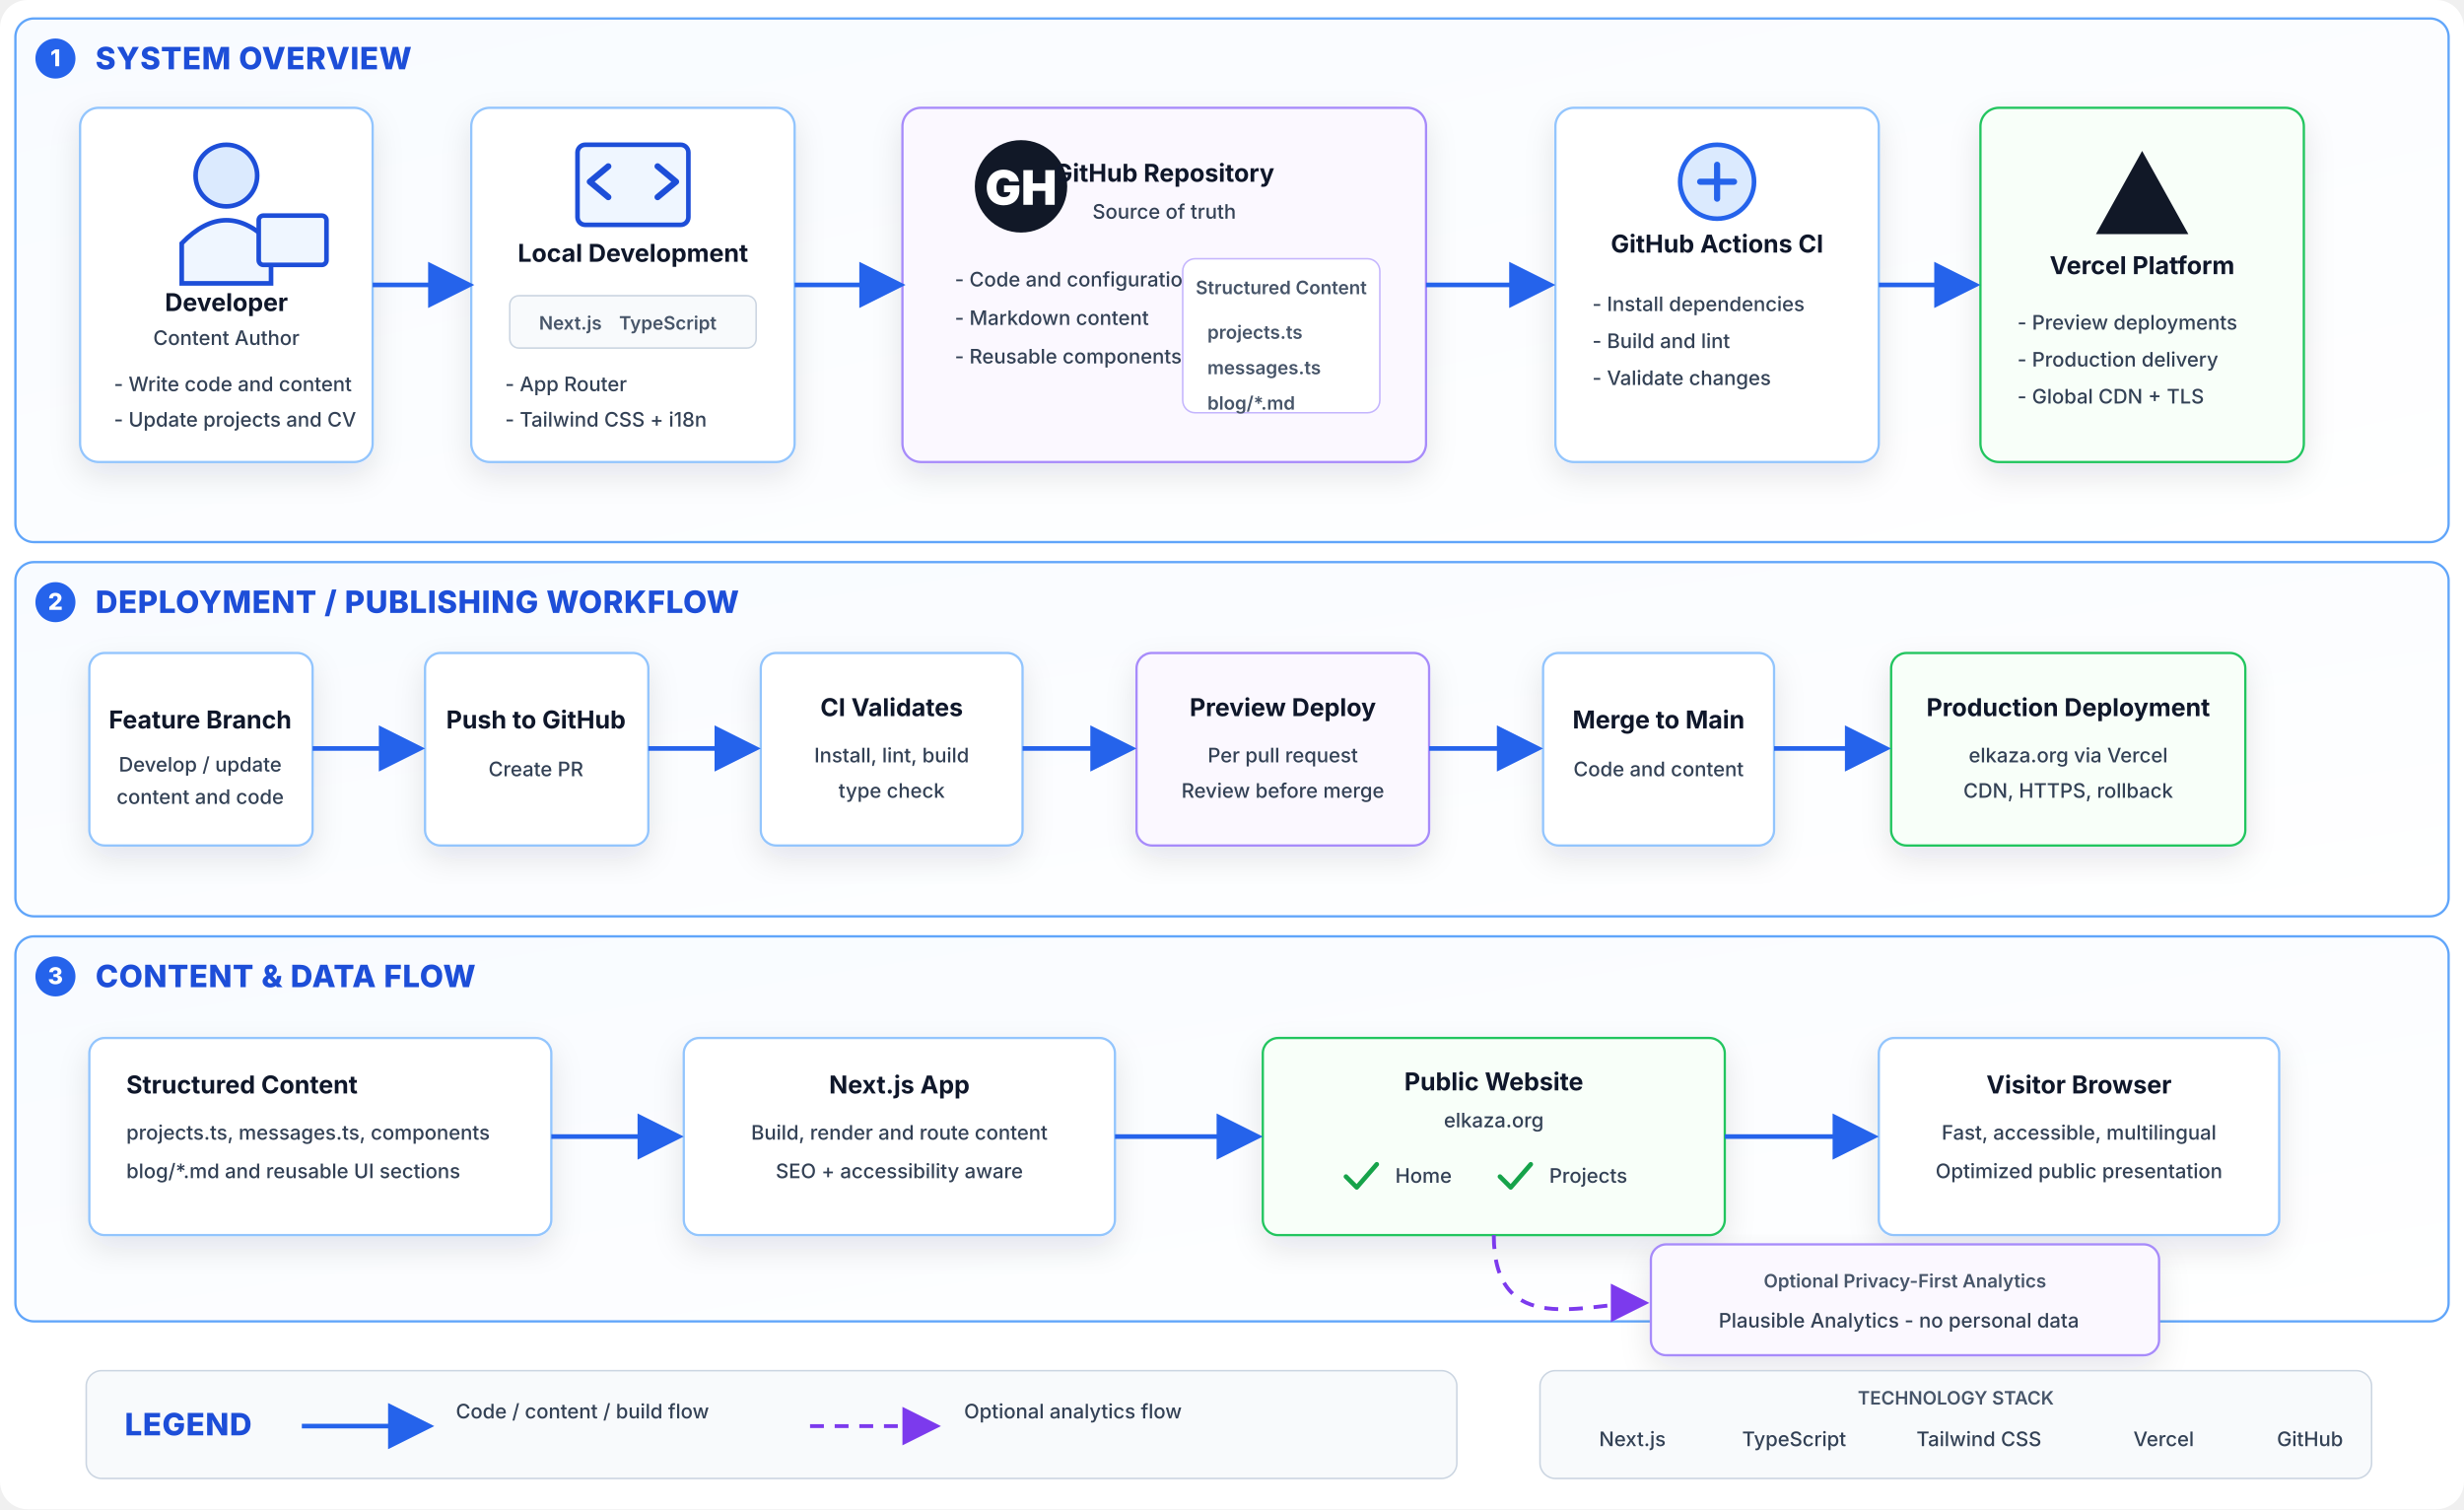
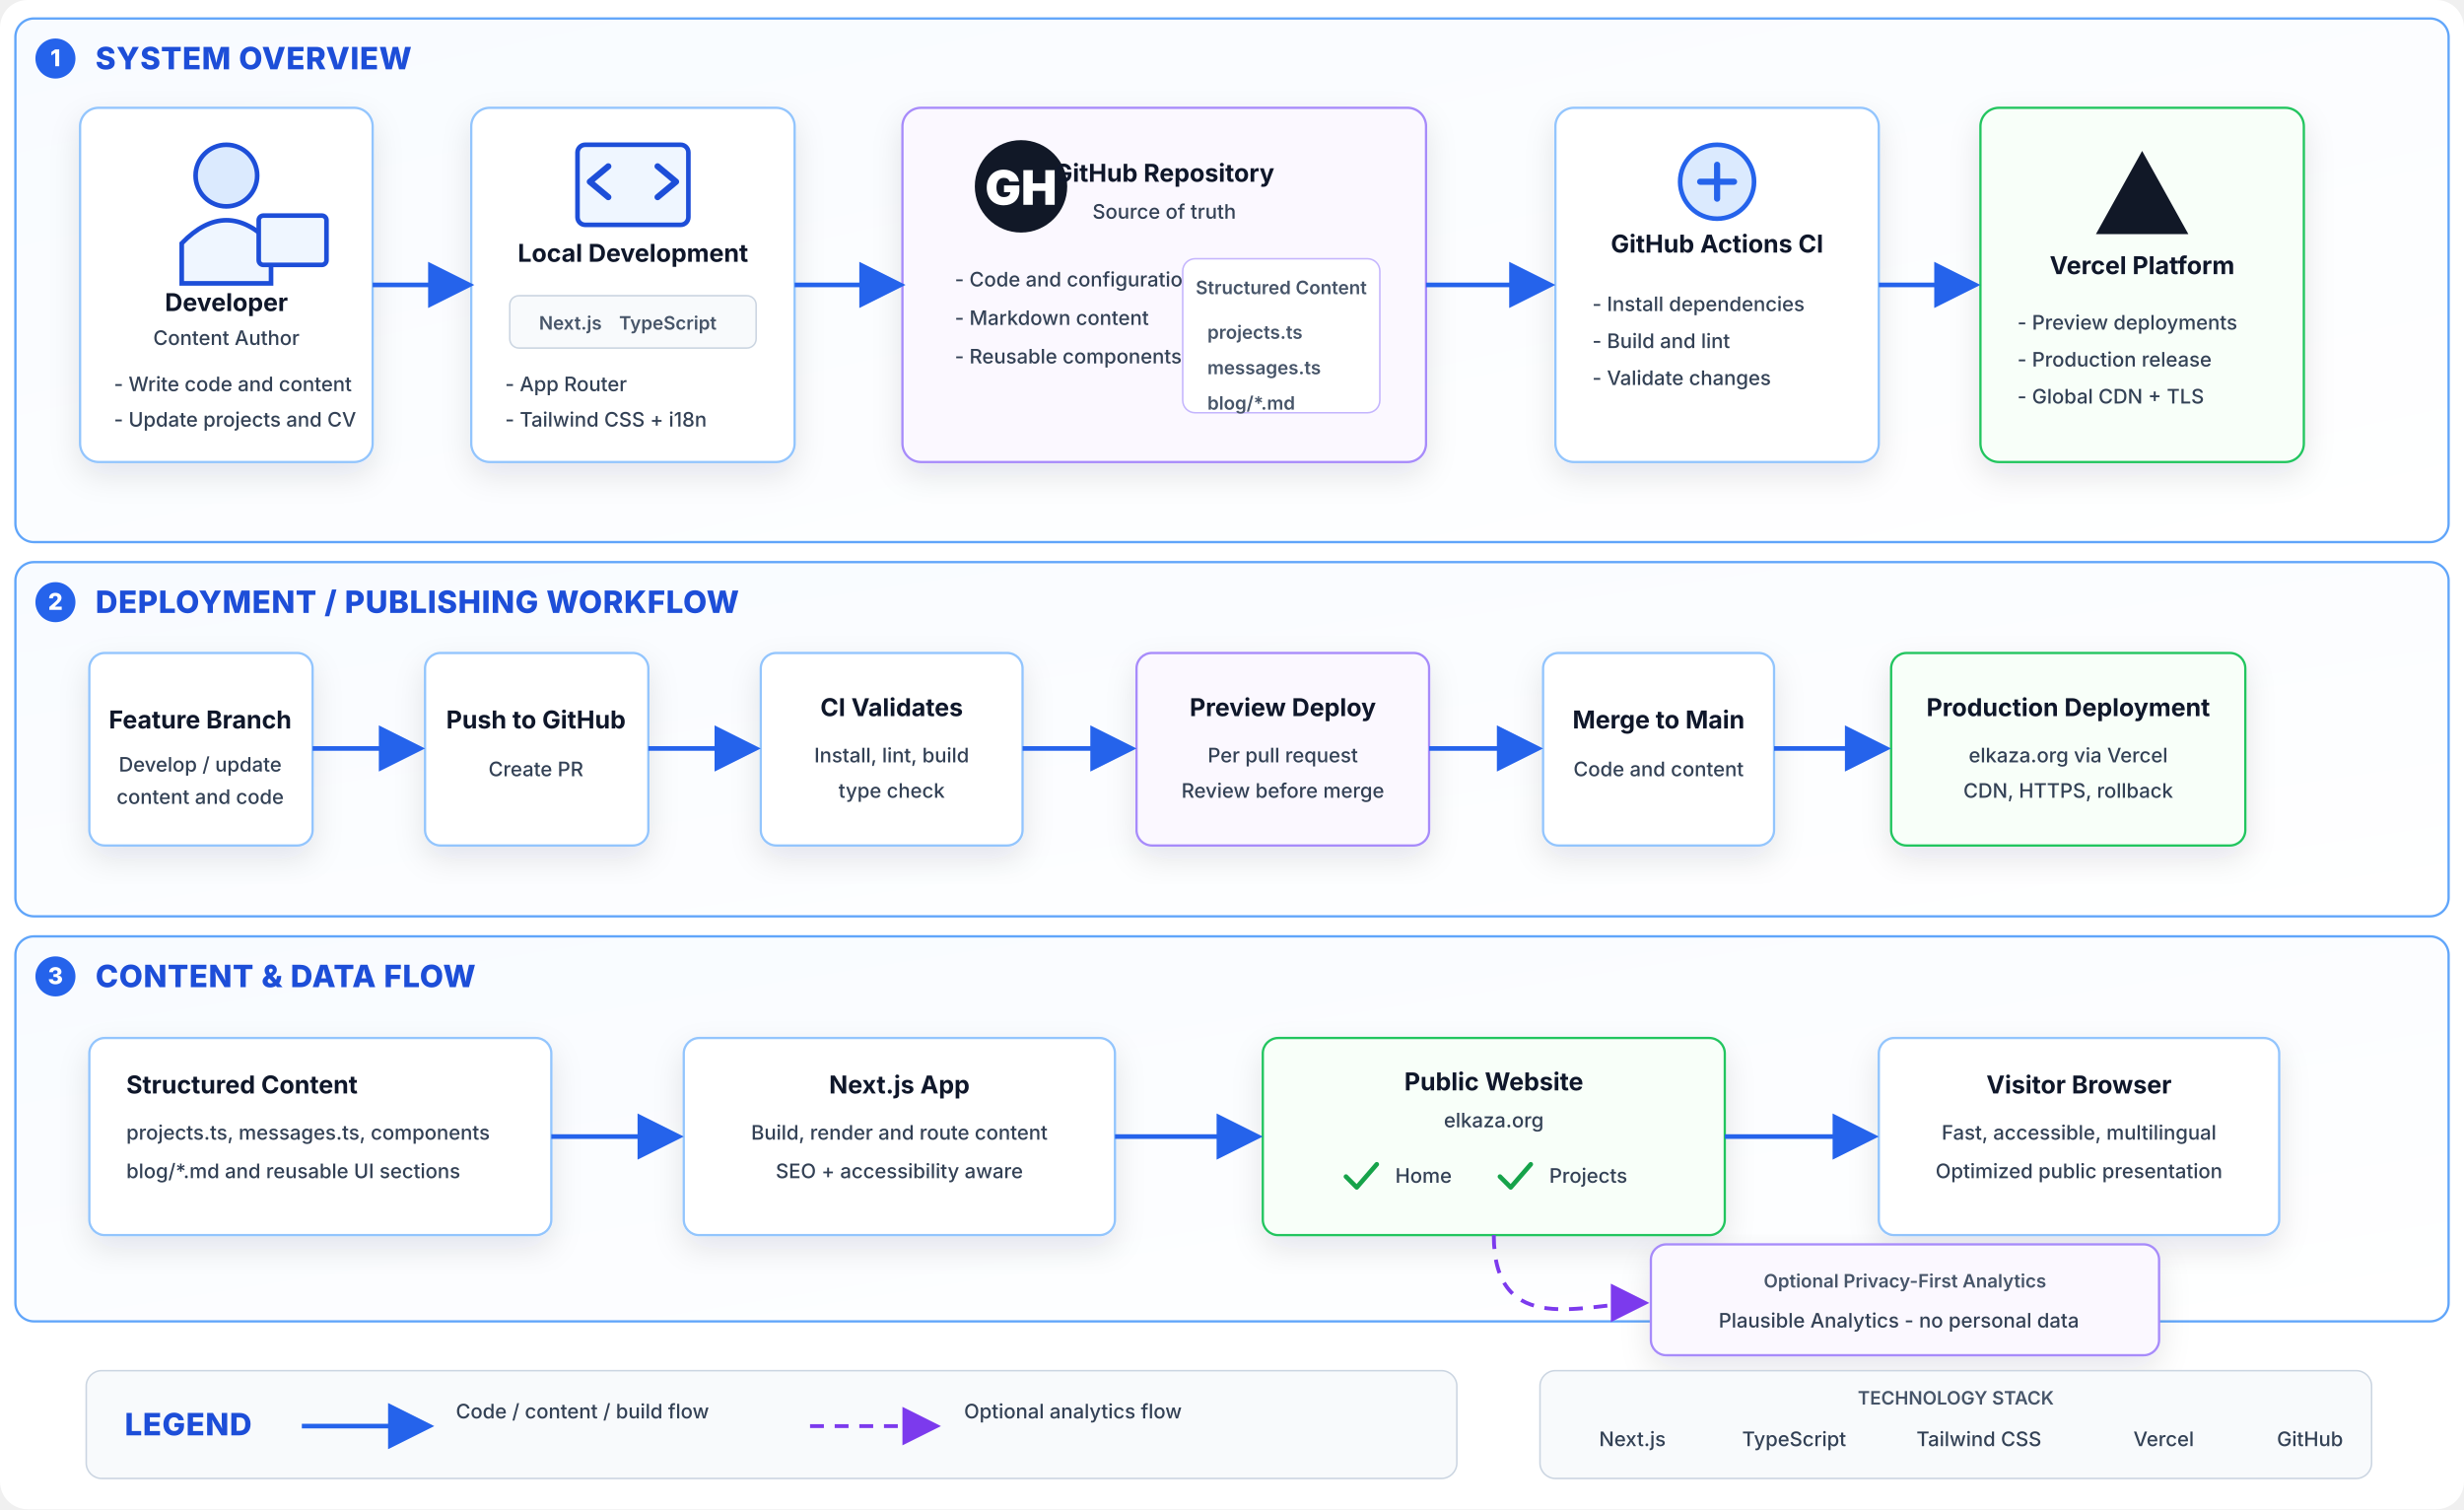
<svg xmlns="http://www.w3.org/2000/svg" width="1600" height="980" viewBox="0 0 1600 980" role="img" aria-labelledby="title desc">
  <defs>
    <linearGradient id="surface" x1="0" x2="1" y1="0" y2="1">
      <stop offset="0" stop-color="#f8fbff" />
      <stop offset="1" stop-color="#ffffff" />
    </linearGradient>
    <filter id="shadow" x="-20%" y="-20%" width="140%" height="140%">
      <feDropShadow dx="0" dy="8" stdDeviation="10" flood-color="#0f172a" flood-opacity="0.10" />
    </filter>
    <marker id="arrow" markerWidth="10" markerHeight="10" refX="8" refY="5" orient="auto">
      <path d="M 0 0 L 10 5 L 0 10 z" fill="#2563eb" />
    </marker>
    <marker id="dashArrow" markerWidth="10" markerHeight="10" refX="8" refY="5" orient="auto">
      <path d="M 0 0 L 10 5 L 0 10 z" fill="#7c3aed" />
    </marker>
    <style>
      .page { fill: #ffffff; }
      .band { fill: url(#surface); stroke: #60a5fa; stroke-width: 1.5; }
      .card { fill: #ffffff; stroke: #93c5fd; stroke-width: 1.5; filter: url(#shadow); }
      .card-green { fill: #f8fff9; stroke: #22c55e; stroke-width: 1.5; filter: url(#shadow); }
      .card-purple { fill: #fbf8ff; stroke: #a78bfa; stroke-width: 1.5; filter: url(#shadow); }
      .tiny-card { fill: #f8fafc; stroke: #cbd5e1; stroke-width: 1; }
      .title { font: 700 22px Inter, Arial, sans-serif; fill: #0f172a; }
      .section-title { font: 800 20px Inter, Arial, sans-serif; fill: #1d4ed8; letter-spacing: .02em; }
      .label { font: 700 16px Inter, Arial, sans-serif; fill: #0f172a; }
      .small { font: 500 13px Inter, Arial, sans-serif; fill: #334155; }
      .mini { font: 600 12px Inter, Arial, sans-serif; fill: #475569; }
      .blue { fill: #2563eb; }
      .green { fill: #16a34a; }
      .purple { fill: #7c3aed; }
      .flow { stroke: #2563eb; stroke-width: 3; fill: none; marker-end: url(#arrow); }
      .flow-dashed { stroke: #7c3aed; stroke-width: 2.5; stroke-dasharray: 9 7; fill: none; marker-end: url(#dashArrow); }
      .check { fill: none; stroke: #16a34a; stroke-width: 3; stroke-linecap: round; stroke-linejoin: round; }
    </style>
  </defs>
  <rect class="page" x="0" y="0" width="1600" height="980" rx="18" />
  <rect class="band" x="10" y="12" width="1580" height="340" rx="12" />
  <circle cx="36" cy="38" r="13" class="blue" />
  <text x="36" y="43" text-anchor="middle" font-family="Inter, Arial" font-size="15" font-weight="800" fill="#ffffff">1</text>
  <text x="62" y="45" class="section-title">SYSTEM OVERVIEW</text>
  <g transform="translate(52 70)">
    <rect class="card" width="190" height="230" rx="12" />
    <circle cx="95" cy="44" r="20" fill="#dbeafe" stroke="#1d4ed8" stroke-width="3" />
    <path d="M66 88 Q95 58 124 88 L124 114 L66 114 Z" fill="#eff6ff" stroke="#1d4ed8" stroke-width="3" />
    <rect x="116" y="70" width="44" height="32" rx="3" fill="#eff6ff" stroke="#1d4ed8" stroke-width="3" />
    <text x="95" y="132" text-anchor="middle" class="label">Developer</text>
    <text x="95" y="154" text-anchor="middle" class="small">Content Author</text>
    <text x="22" y="184" class="small">- Write code and content</text>
    <text x="22" y="207" class="small">- Update projects and CV</text>
  </g>
  <g transform="translate(306 70)">
    <rect class="card" width="210" height="230" rx="12" />
    <rect x="69" y="24" width="72" height="52" rx="5" fill="#eff6ff" stroke="#1d4ed8" stroke-width="3" />
    <path d="M89 58 L77 48 L89 38 M121 38 L133 48 L121 58" fill="none" stroke="#1d4ed8" stroke-width="4" stroke-linecap="round" stroke-linejoin="round" />
    <text x="105" y="100" text-anchor="middle" class="label">Local Development</text>
    <rect x="25" y="122" width="160" height="34" rx="6" class="tiny-card" />
    <text x="44" y="144" class="mini">Next.js</text>
    <text x="96" y="144" class="mini">TypeScript</text>
    <text x="22" y="184" class="small">- App Router</text>
    <text x="22" y="207" class="small">- Tailwind CSS + i18n</text>
  </g>
  <g transform="translate(586 70)">
    <rect class="card-purple" width="340" height="230" rx="12" />
    <circle cx="77" cy="51" r="30" fill="#111827" />
    <text x="77" y="63" text-anchor="middle" font-family="Inter, Arial" font-size="31" font-weight="900" fill="#ffffff">GH</text>
    <text x="170" y="48" text-anchor="middle" class="label">GitHub Repository</text>
    <text x="170" y="72" text-anchor="middle" class="small">Source of truth</text>
    <text x="34" y="116" class="small">- Code and configuration</text>
    <text x="34" y="141" class="small">- Markdown content</text>
    <text x="34" y="166" class="small">- Reusable components</text>
    <rect x="182" y="98" width="128" height="100" rx="8" fill="#ffffff" stroke="#c4b5fd" />
    <text x="246" y="121" text-anchor="middle" class="mini" fill="#5b21b6">Structured Content</text>
    <text x="198" y="150" class="mini">projects.ts</text>
    <text x="198" y="173" class="mini">messages.ts</text>
    <text x="198" y="196" class="mini">blog/*.md</text>
  </g>
  <g transform="translate(1010 70)">
    <rect class="card" width="210" height="230" rx="12" />
    <circle cx="105" cy="48" r="24" fill="#dbeafe" stroke="#2563eb" stroke-width="3" />
    <path d="M94 48 h22 M105 37 v22" stroke="#2563eb" stroke-width="4" stroke-linecap="round" />
    <text x="105" y="94" text-anchor="middle" class="label">GitHub Actions CI</text>
    <text x="24" y="132" class="small">- Install dependencies</text>
    <text x="24" y="156" class="small">- Build and lint</text>
    <text x="24" y="180" class="small">- Validate changes</text>
  </g>
  <g transform="translate(1286 70)">
    <rect class="card-green" width="210" height="230" rx="12" />
    <path d="M105 28 L135 82 H75 Z" fill="#111827" />
    <text x="105" y="108" text-anchor="middle" class="label">Vercel Platform</text>
    <text x="24" y="144" class="small">- Preview deployments</text>
-     <text x="24" y="168" class="small">- Production delivery</text>
+     <text x="24" y="168" class="small">- Production release</text>
    <text x="24" y="192" class="small">- Global CDN + TLS</text>
  </g>
  <path class="flow" d="M242 185 H302" />
  <path class="flow" d="M516 185 H582" />
  <path class="flow" d="M926 185 H1004" />
  <path class="flow" d="M1220 185 H1280" />
  <rect class="band" x="10" y="365" width="1580" height="230" rx="12" />
  <circle cx="36" cy="391" r="13" class="blue" />
  <text x="36" y="396" text-anchor="middle" font-family="Inter, Arial" font-size="15" font-weight="800" fill="#ffffff">2</text>
  <text x="62" y="398" class="section-title">DEPLOYMENT / PUBLISHING WORKFLOW</text>
  <g transform="translate(58 424)">
    <rect class="card" width="145" height="125" rx="10" />
    <text x="72" y="49" text-anchor="middle" class="label">Feature Branch</text>
    <text x="72" y="77" text-anchor="middle" class="small">Develop / update</text>
    <text x="72" y="98" text-anchor="middle" class="small">content and code</text>
  </g>
  <g transform="translate(276 424)">
    <rect class="card" width="145" height="125" rx="10" />
    <text x="72" y="49" text-anchor="middle" class="label">Push to GitHub</text>
    <text x="72" y="80" text-anchor="middle" class="small">Create PR</text>
  </g>
  <g transform="translate(494 424)">
    <rect class="card" width="170" height="125" rx="10" />
    <text x="85" y="41" text-anchor="middle" class="label">CI Validates</text>
    <text x="85" y="71" text-anchor="middle" class="small">Install, lint, build</text>
    <text x="85" y="94" text-anchor="middle" class="small">type check</text>
  </g>
  <g transform="translate(738 424)">
    <rect class="card-purple" width="190" height="125" rx="10" />
    <text x="95" y="41" text-anchor="middle" class="label">Preview Deploy</text>
    <text x="95" y="71" text-anchor="middle" class="small">Per pull request</text>
    <text x="95" y="94" text-anchor="middle" class="small">Review before merge</text>
  </g>
  <g transform="translate(1002 424)">
    <rect class="card" width="150" height="125" rx="10" />
    <text x="75" y="49" text-anchor="middle" class="label">Merge to Main</text>
    <text x="75" y="80" text-anchor="middle" class="small">Code and content</text>
  </g>
  <g transform="translate(1228 424)">
    <rect class="card-green" width="230" height="125" rx="10" />
    <text x="115" y="41" text-anchor="middle" class="label">Production Deployment</text>
    <text x="115" y="71" text-anchor="middle" class="small">elkaza.org via Vercel</text>
    <text x="115" y="94" text-anchor="middle" class="small">CDN, HTTPS, rollback</text>
  </g>
  <path class="flow" d="M203 486 H270" />
  <path class="flow" d="M421 486 H488" />
  <path class="flow" d="M664 486 H732" />
  <path class="flow" d="M928 486 H996" />
  <path class="flow" d="M1152 486 H1222" />
  <rect class="band" x="10" y="608" width="1580" height="250" rx="12" />
  <circle cx="36" cy="634" r="13" class="blue" />
  <text x="36" y="639" text-anchor="middle" font-family="Inter, Arial" font-size="15" font-weight="800" fill="#ffffff">3</text>
  <text x="62" y="641" class="section-title">CONTENT &amp; DATA FLOW</text>
  <g transform="translate(58 674)">
    <rect class="card" width="300" height="128" rx="10" />
    <text x="24" y="36" class="label">Structured Content</text>
    <text x="24" y="66" class="small">projects.ts, messages.ts, components</text>
    <text x="24" y="91" class="small">blog/*.md and reusable UI sections</text>
  </g>
  <g transform="translate(444 674)">
    <rect class="card" width="280" height="128" rx="10" />
    <text x="140" y="36" text-anchor="middle" class="label">Next.js App</text>
    <text x="140" y="66" text-anchor="middle" class="small">Build, render and route content</text>
    <text x="140" y="91" text-anchor="middle" class="small">SEO + accessibility aware</text>
  </g>
  <g transform="translate(820 674)">
    <rect class="card-green" width="300" height="128" rx="10" />
    <text x="150" y="34" text-anchor="middle" class="label">Public Website</text>
    <text x="150" y="58" text-anchor="middle" class="small">elkaza.org</text>
    <g transform="translate(54 82)">
      <path class="check" d="M0 8 L7 15 L20 0" />
      <text x="32" y="12" class="small">Home</text>
      <path class="check" d="M100 8 L107 15 L120 0" />
      <text x="132" y="12" class="small">Projects</text>
    </g>
  </g>
  <g transform="translate(1220 674)">
    <rect class="card" width="260" height="128" rx="10" />
    <text x="130" y="36" text-anchor="middle" class="label">Visitor Browser</text>
    <text x="130" y="66" text-anchor="middle" class="small">Fast, accessible, multilingual</text>
    <text x="130" y="91" text-anchor="middle" class="small">Optimized public presentation</text>
  </g>
  <path class="flow" d="M358 738 H438" />
  <path class="flow" d="M724 738 H814" />
  <path class="flow" d="M1120 738 H1214" />
  <g transform="translate(1072 808)">
    <rect class="card-purple" width="330" height="72" rx="10" />
    <text x="165" y="28" text-anchor="middle" class="mini" fill="#5b21b6">Optional Privacy-First Analytics</text>
    <text x="44" y="54" class="small">Plausible Analytics - no personal data</text>
  </g>
  <path class="flow-dashed" d="M970 802 C970 870 1030 846 1066 846" />
  <g transform="translate(56 890)">
    <rect class="tiny-card" width="890" height="70" rx="10" />
    <text x="25" y="42" class="section-title">LEGEND</text>
    <path class="flow" d="M140 36 H220" />
    <text x="240" y="31" class="small">Code / content / build flow</text>
    <path class="flow-dashed" d="M470 36 H550" />
    <text x="570" y="31" class="small">Optional analytics flow</text>
  </g>
  <g transform="translate(1000 890)">
    <rect class="tiny-card" width="540" height="70" rx="10" />
    <text x="270" y="22" text-anchor="middle" class="mini" fill="#1d4ed8">TECHNOLOGY STACK</text>
    <text x="60" y="49" text-anchor="middle" class="small">Next.js</text>
    <text x="165" y="49" text-anchor="middle" class="small">TypeScript</text>
    <text x="285" y="49" text-anchor="middle" class="small">Tailwind CSS</text>
    <text x="405" y="49" text-anchor="middle" class="small">Vercel</text>
    <text x="500" y="49" text-anchor="middle" class="small">GitHub</text>
  </g>
</svg>
